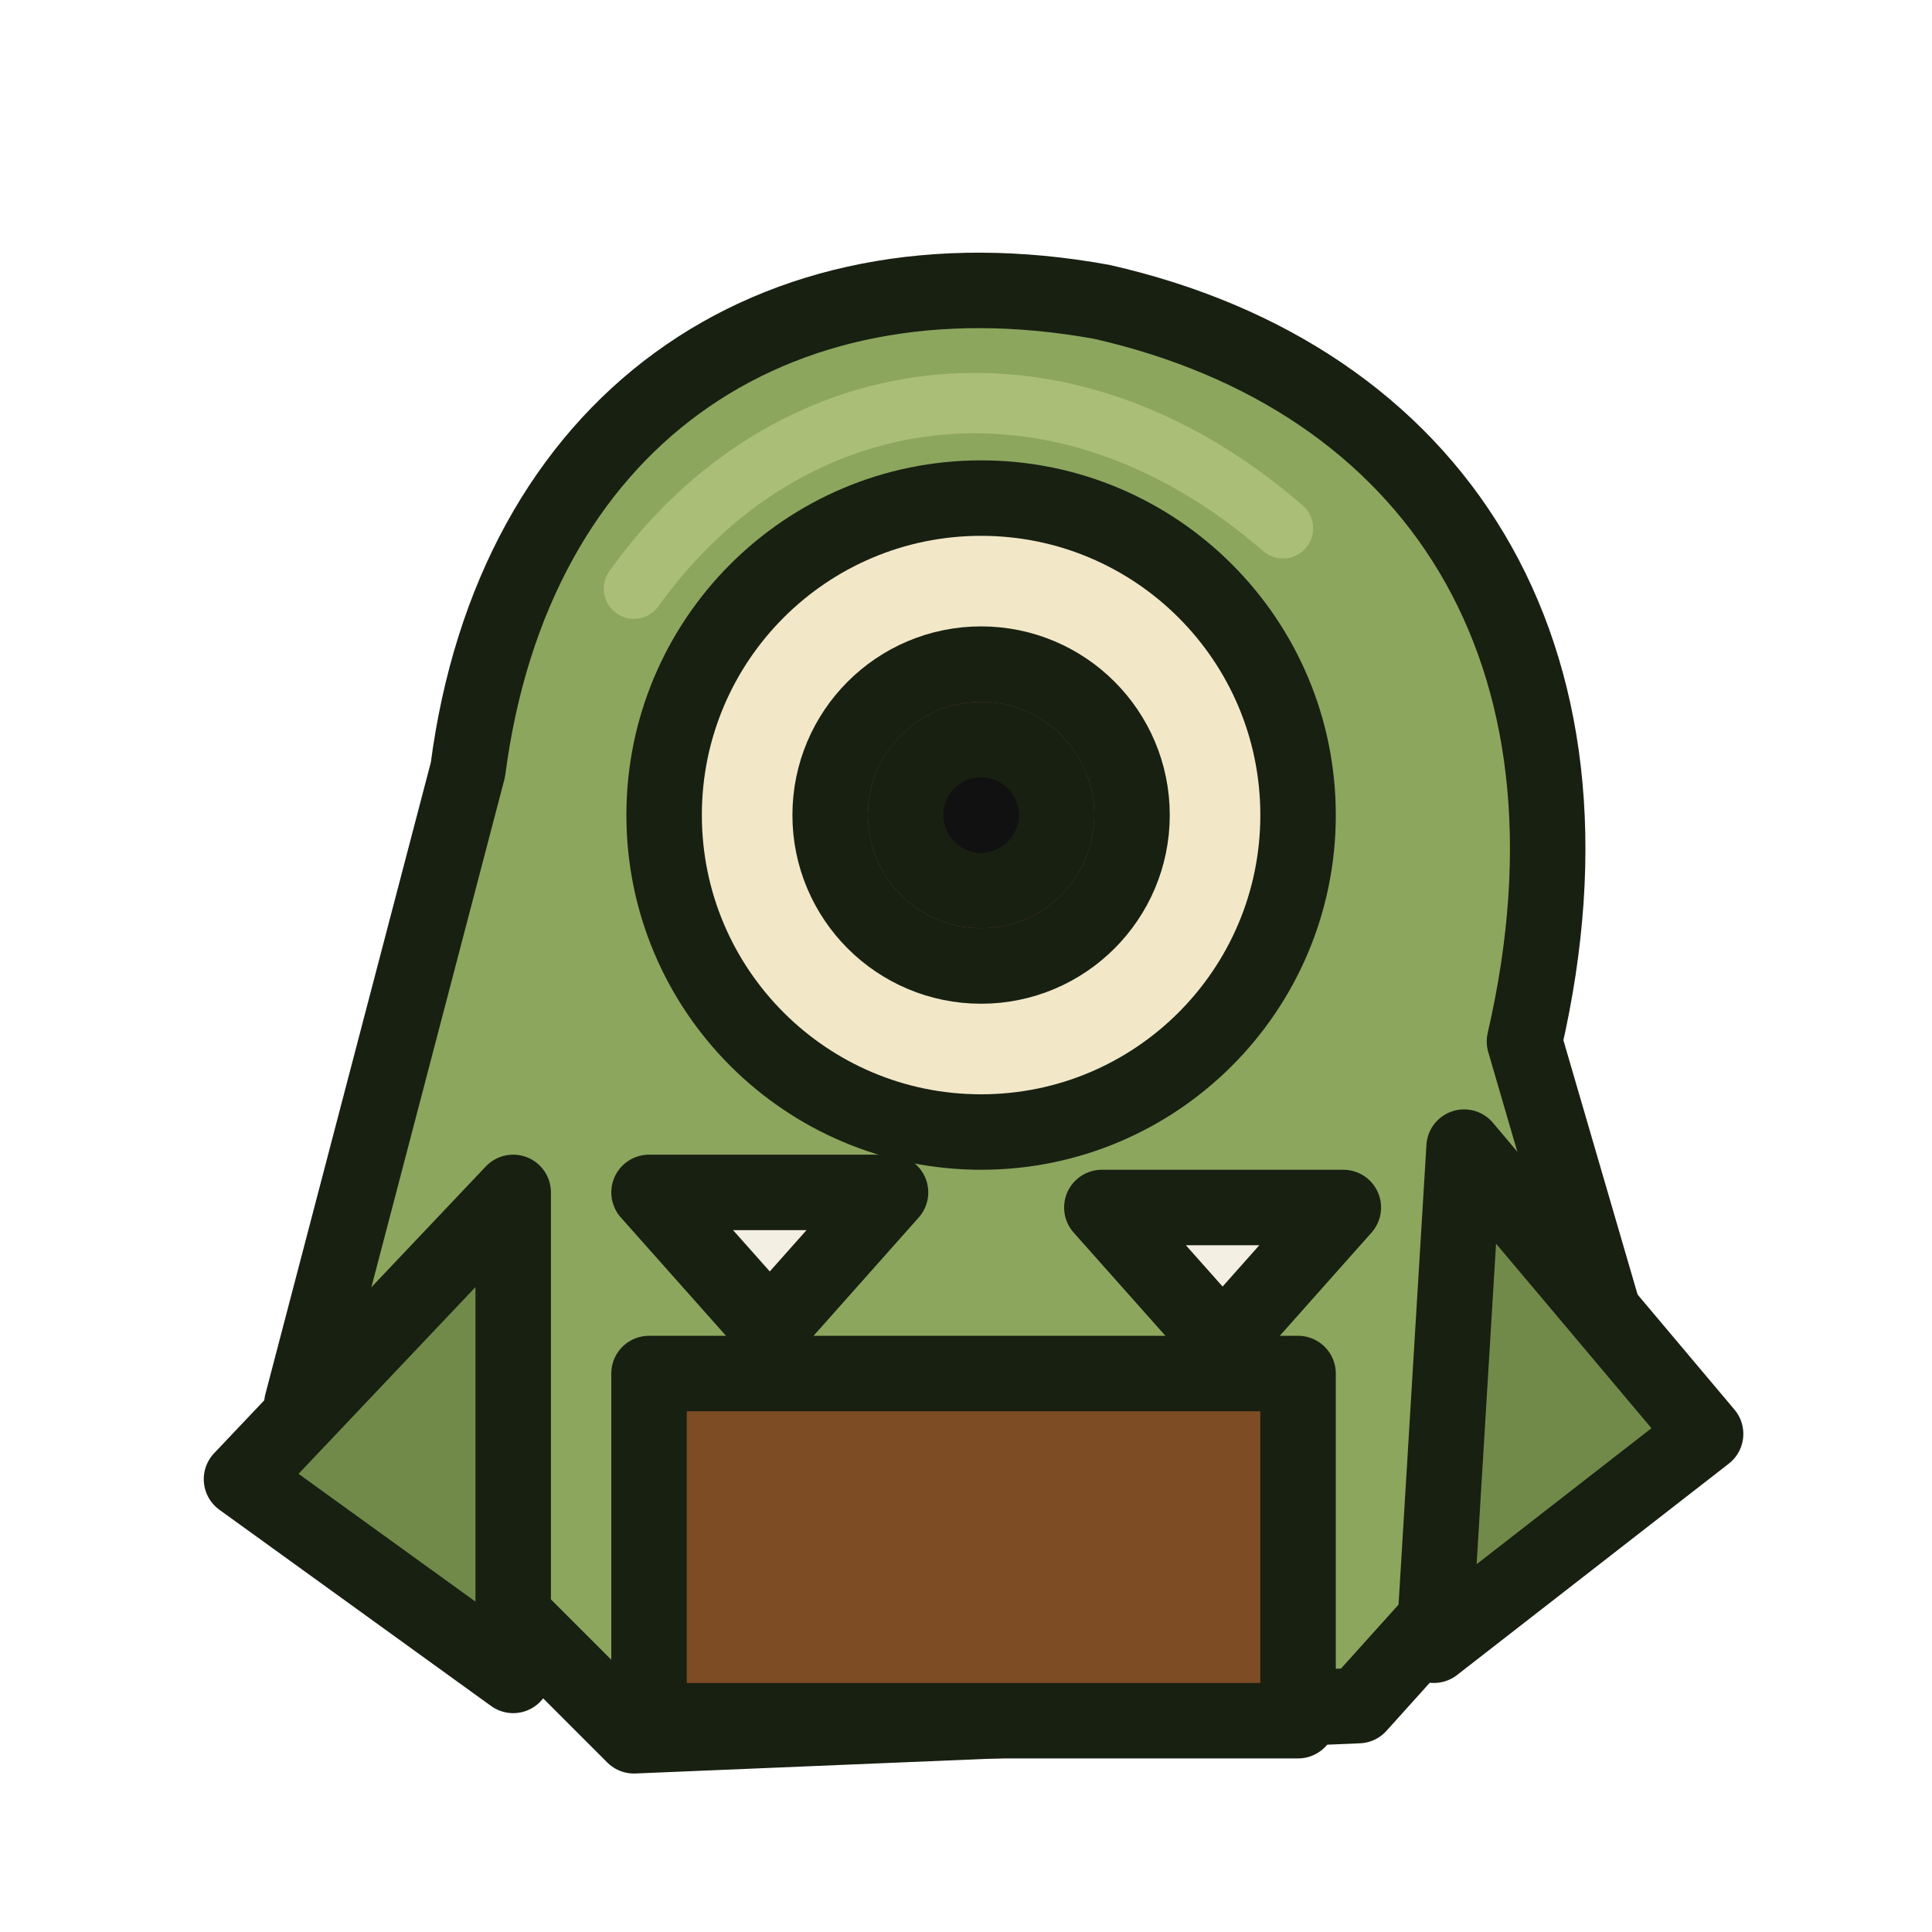
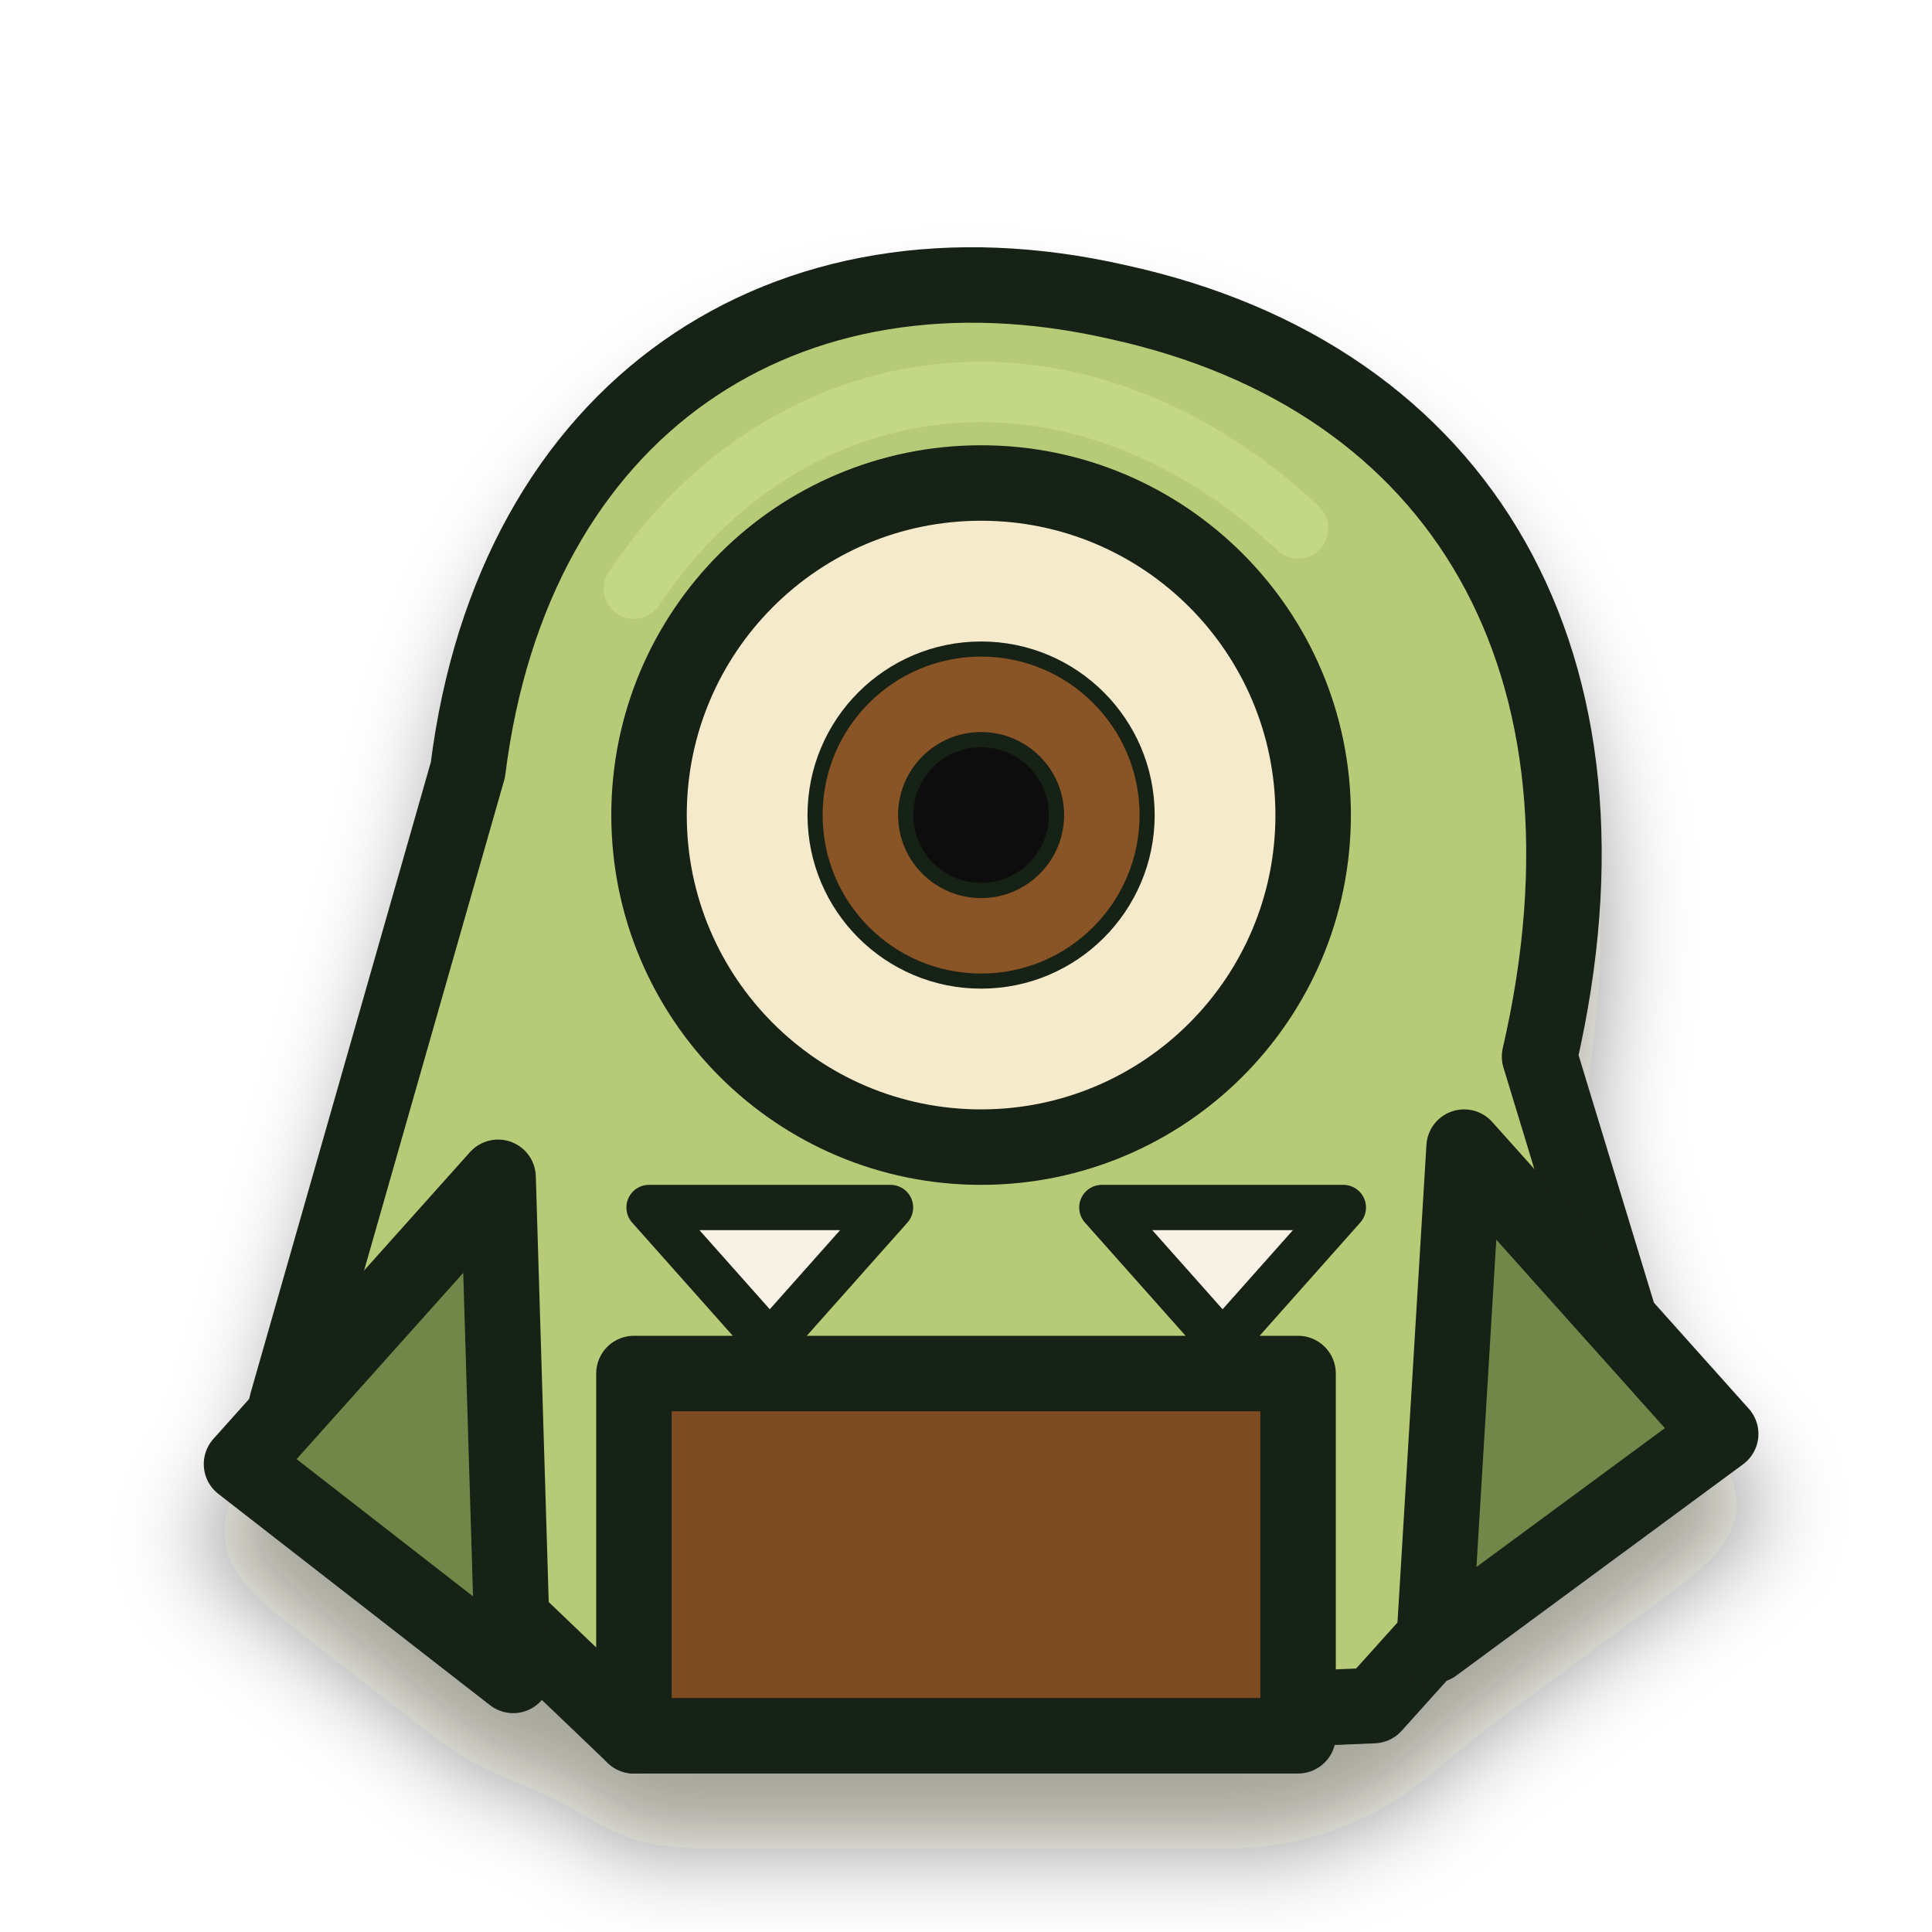
<svg xmlns="http://www.w3.org/2000/svg" viewBox="0 0 128 128">
-   <g fill="none" stroke="#182012" stroke-width="5" stroke-linejoin="round" stroke-linecap="round">
-     <path fill="#8ca65e" d="M31 51c3-23 20-35 42-31 22 5 34 23 28 49l7 24-18 20-48 2-22-22z" />
-     <path fill="#718a4a" d="M34 79l-18 19 18 13zM97 76l16 19-18 14z" />
-     <circle cx="65" cy="54" r="21" fill="#f2e8c8" />
-     <circle cx="65" cy="54" r="10" fill="#7b4b21" />
+   <defs>
+     <linearGradient id="skin" x1="30" x2="102" y1="20" y2="115">
+       <stop stop-color="#b7ca77" />
+       <stop offset=".55" stop-color="#789653" />
+       <stop offset="1" stop-color="#4f6137" />
+     </linearGradient>
+     <filter id="s" x="-20%" y="-20%" width="140%" height="140%">
+       <feDropShadow dx="0" dy="5" stdDeviation="3" flood-color="#12180d" flood-opacity=".4" />
+     </filter>
+   </defs>
+   <g filter="url(#s)" stroke="#182012" stroke-linejoin="round" stroke-linecap="round">
+     <path fill="url(#skin)" stroke-width="5" d="M31 51c3-24 21-36 43-31 23 5 34 24 28 50l7 23-18 20-49 2-23-22z" />
+     <path fill="#6f8748" stroke-width="5" d="M33 78L16 97l18 14zM97 76l17 19-19 14z" />
+     <circle cx="65" cy="54" r="22" fill="#f5eacb" stroke-width="5" />
+     <circle cx="65" cy="54" r="11" fill="#8a5425" />
    <circle cx="65" cy="54" r="5" fill="#111" />
-     <path fill="#f3efe2" d="M43 79l8 9 8-9zM73 80l8 9 8-9z" />
-     <path fill="#7d4c24" d="M43 91h43v23H43z" />
-     <path stroke="#aabe77" stroke-width="4" d="M42 39c10-14 28-17 43-4" />
+     <path fill="#f7f2e5" stroke-width="3" d="M43 80l8 9 8-9zM73 80l8 9 8-9z" />
+     <path fill="#7d4c24" stroke-width="5" d="M42 91h44v24H42z" />
+     <path fill="none" stroke="#c4d787" stroke-width="4" d="M42 39c10-15 29-18 44-4" />
  </g>
</svg>
